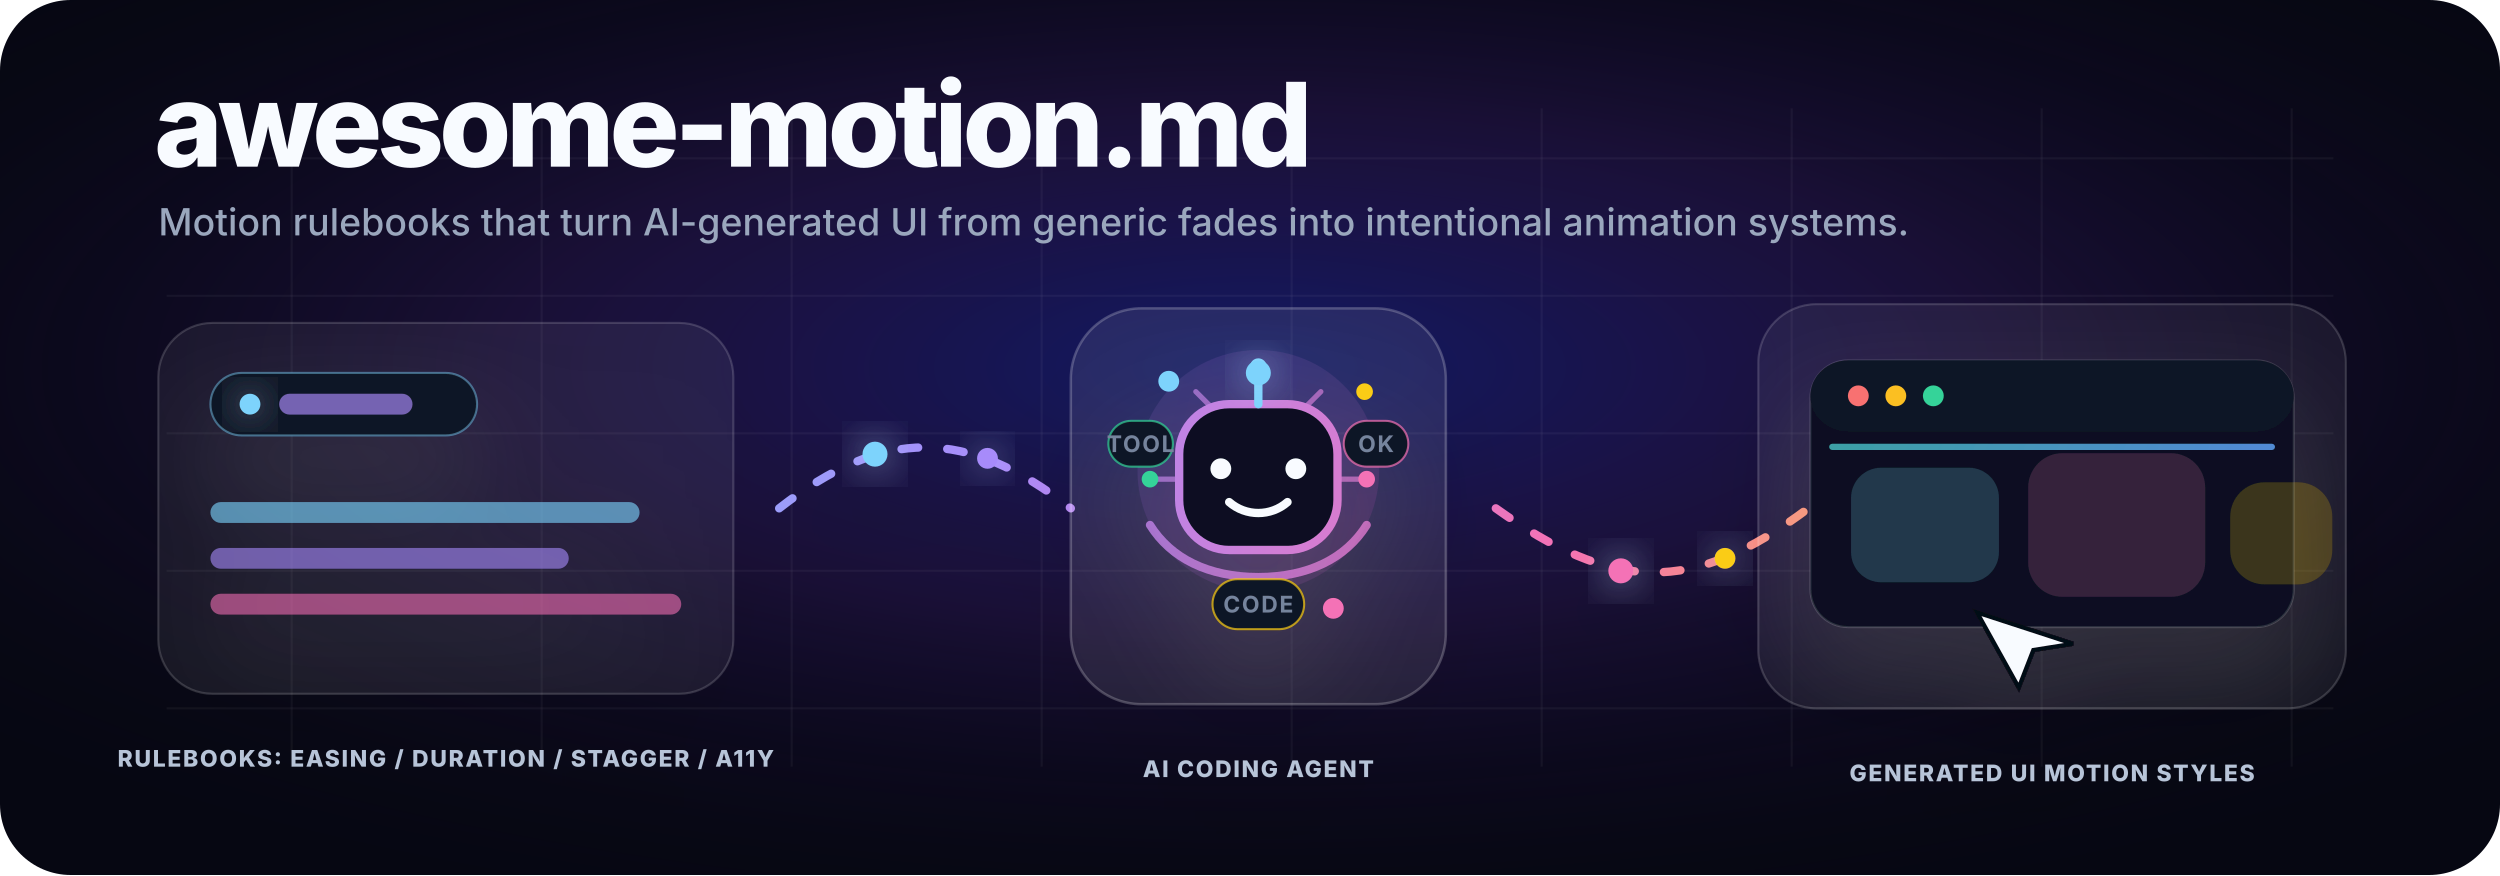
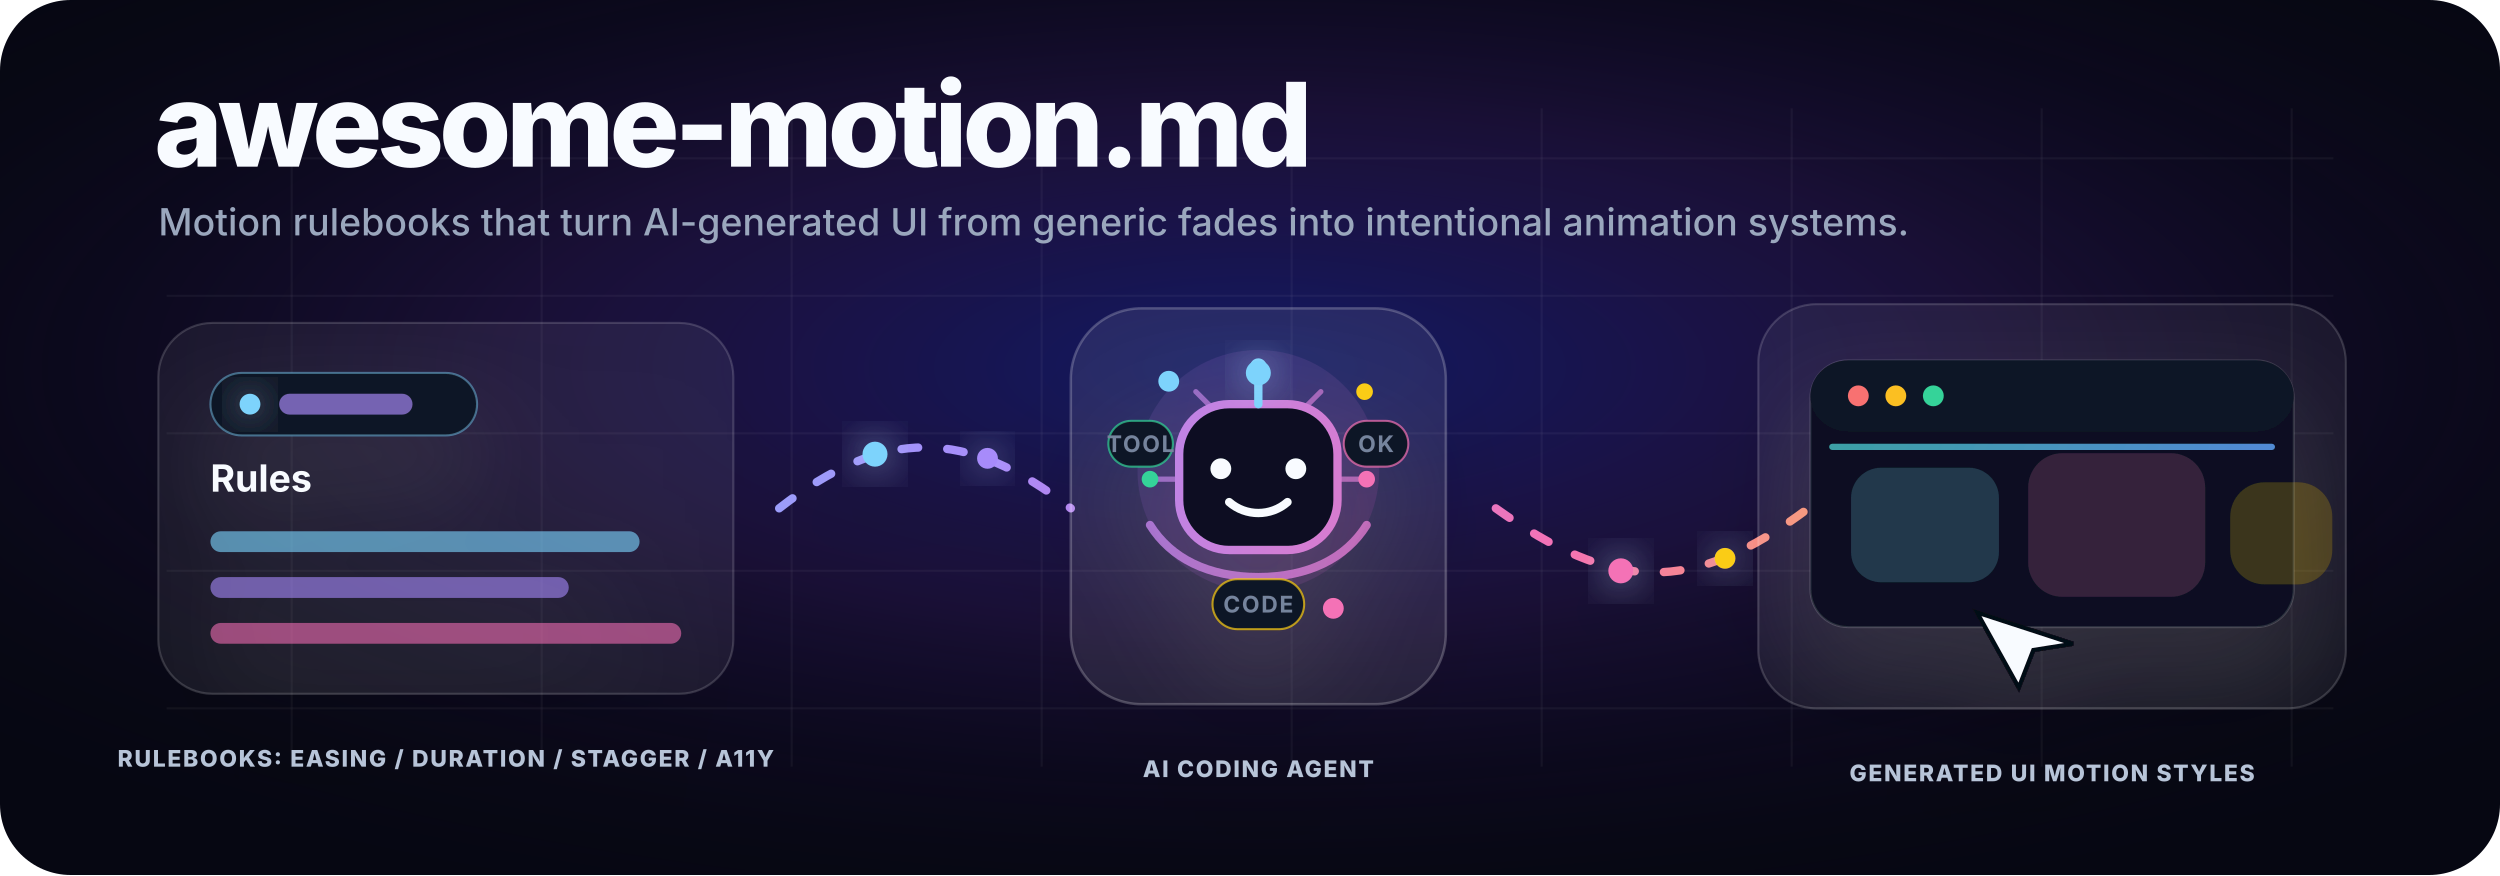
<svg xmlns="http://www.w3.org/2000/svg" width="1200" height="420" viewBox="0 0 1200 420" fill="none" role="img" aria-labelledby="title desc">
  <style>
    :root {
      color-scheme: dark;
    }

    svg {
      font-family: Inter, ui-sans-serif, system-ui, -apple-system, BlinkMacSystemFont, "Segoe UI", sans-serif;
      background: #060712;
    }

    .soft-grid {
      stroke: rgba(255,255,255,.06);
      stroke-width: 1;
    }

    .title {
      font-size: 56px;
      font-weight: 760;
      letter-spacing: -2.4px;
      fill: #f8fbff;
    }

    .subtitle {
      font-size: 18px;
      font-weight: 520;
      fill: #9aa7bd;
    }

    .label {
      font-size: 18px;
      font-weight: 720;
      fill: #f8fbff;
    }

    .caption {
      font-size: 11px;
      font-weight: 760;
      letter-spacing: .8px;
      fill: #b7c4d8;
      text-anchor: middle;
    }

    .tiny {
      font-size: 13px;
      font-weight: 650;
      letter-spacing: .5px;
      fill: #b7c4d8;
    }

    .micro {
      font-size: 11px;
      font-weight: 700;
      letter-spacing: .8px;
      fill: #75849d;
    }

    .panel {
      fill: rgba(255,255,255,.055);
      stroke: rgba(255,255,255,.16);
      stroke-width: 1;
    }

    .glass {
      fill: rgba(255,255,255,.08);
      stroke: rgba(255,255,255,.22);
      stroke-width: 1.2;
    }

    .token {
      fill: rgba(255,255,255,.08);
      stroke-width: 1;
    }

    .dot {
      filter: url(#glow);
    }

    .flow {
      stroke-dasharray: 8 14;
      animation: flow 1.7s linear infinite;
    }

    .rule-card {
      transform-box: fill-box;
      transform-origin: center;
      animation: card-breathe 3.2s cubic-bezier(.38,1.21,.22,1) infinite;
    }

    .agent-core {
      transform-box: fill-box;
      transform-origin: center;
      animation: core-pulse 2.4s cubic-bezier(.42,1.67,.21,.9) infinite;
    }

    .node-ring {
      transform-box: fill-box;
      transform-origin: center;
      animation: ring-spin 7.2s linear infinite;
    }

    .spark {
      transform-box: fill-box;
      transform-origin: center;
      animation: spark 2.4s cubic-bezier(.16,1,.3,1) infinite;
    }

    .spark.s2 { animation-delay: .32s; }
    .spark.s3 { animation-delay: .64s; }

    .ui-card {
      transform-box: fill-box;
      transform-origin: center;
      animation: ui-pop 3.6s cubic-bezier(.38,1.21,.22,1) infinite;
    }

    .ui-card.c2 { animation-delay: .18s; }
    .ui-card.c3 { animation-delay: .36s; }

    .scan {
      animation: scan 2.9s linear infinite;
    }

    .cursor {
      animation: cursor 3.6s cubic-bezier(.77,0,.175,1) infinite;
    }

    @keyframes flow {
      to { stroke-dashoffset: -44; }
    }

    @keyframes card-breathe {
      0%, 100% { transform: translateY(0) scale(1); }
      45% { transform: translateY(-7px) scale(1.015); }
    }

    @keyframes core-pulse {
      0%, 100% { transform: scale(1); opacity: .9; }
      40% { transform: scale(1.08); opacity: 1; }
    }

    @keyframes ring-spin {
      to { transform: rotate(360deg); }
    }

    @keyframes spark {
      0% { transform: scale(.5); opacity: 0; }
      22% { transform: scale(1.12); opacity: 1; }
      70%, 100% { transform: scale(.8) translateY(-10px); opacity: 0; }
    }

    @keyframes ui-pop {
      0%, 100% { transform: translateY(0) rotate(0deg); }
      42% { transform: translateY(-10px) rotate(-1.2deg); }
    }

    @keyframes scan {
      0% { transform: translateY(-58px); opacity: 0; }
      12%, 72% { opacity: .9; }
      100% { transform: translateY(156px); opacity: 0; }
    }

    @keyframes cursor {
      0%, 100% { transform: translate(0, 0); }
      35% { transform: translate(42px, -26px); }
      62% { transform: translate(95px, 13px); }
    }

    @media (prefers-reduced-motion: reduce) {
      .flow,
      .rule-card,
      .agent-core,
      .node-ring,
      .spark,
      .ui-card,
      .scan,
      .cursor {
        animation: none !important;
      }
    }
  </style>
  <defs>
    <radialGradient id="bg" cx="50%" cy="42%" r="68%">
      <stop offset="0%" stop-color="#243BFF" stop-opacity=".34" />
      <stop offset="44%" stop-color="#7C3AED" stop-opacity=".16" />
      <stop offset="100%" stop-color="#060712" stop-opacity="0" />
    </radialGradient>
    <linearGradient id="brand" x1="139" y1="108" x2="1032" y2="342" gradientUnits="userSpaceOnUse">
      <stop stop-color="#7DD3FC" />
      <stop offset=".38" stop-color="#A78BFA" />
      <stop offset=".68" stop-color="#F472B6" />
      <stop offset="1" stop-color="#FACC15" />
    </linearGradient>
    <linearGradient id="green" x1="750" y1="164" x2="1042" y2="298" gradientUnits="userSpaceOnUse">
      <stop stop-color="#34D399" />
      <stop offset="1" stop-color="#60A5FA" />
    </linearGradient>
    <filter id="glow" x="-80%" y="-80%" width="260%" height="260%">
      <feGaussianBlur stdDeviation="10" result="blur" />
      <feColorMatrix in="blur" type="matrix" values="0 0 0 0 0.51 0 0 0 0 0.7 0 0 0 0 1 0 0 0 .9 0" />
      <feBlend in="SourceGraphic" />
    </filter>
    <filter id="shadow" x="-20%" y="-25%" width="140%" height="160%">
      <feDropShadow dx="0" dy="24" stdDeviation="22" flood-color="#000" flood-opacity=".34" />
    </filter>
  </defs>
  <rect width="1200" height="420" rx="34" fill="#060712" />
  <rect width="1200" height="420" rx="34" fill="url(#bg)" />
  <g opacity=".7">
    <path class="soft-grid" d="M80 76H1120M80 142H1120M80 208H1120M80 274H1120M80 340H1120" />
    <path class="soft-grid" d="M140 52V368M260 52V368M380 52V368M500 52V368M620 52V368M740 52V368M860 52V368M980 52V368M1100 52V368" />
  </g>
  <text x="74" y="80" class="title">awesome-motion.md</text>
  <text x="76" y="113" class="subtitle">Motion rulebooks that turn AI-generated UI from generic fades into intentional animation systems.</text>
  <g filter="url(#shadow)">
    <g class="rule-card">
      <rect x="76" y="155" width="276" height="178" rx="26" class="panel" />
      <rect x="101" y="179" width="128" height="30" rx="15" fill="#111827" stroke="#7DD3FC" stroke-opacity=".45" />
      <circle cx="120" cy="194" r="5" fill="#7DD3FC" class="dot" />
      <rect x="134" y="189" width="64" height="10" rx="5" fill="#A78BFA" opacity=".66" />
-       <rect x="101" y="241" width="206" height="10" rx="5" fill="#7DD3FC" opacity=".62" />
-       <rect x="101" y="263" width="172" height="10" rx="5" fill="#A78BFA" opacity=".6" />
-       <rect x="101" y="285" width="226" height="10" rx="5" fill="#F472B6" opacity=".58" />
+       <text x="101" y="236" class="label">Rules</text>
+       <rect x="101" y="255" width="206" height="10" rx="5" fill="#7DD3FC" opacity=".62" />
+       <rect x="101" y="277" width="172" height="10" rx="5" fill="#A78BFA" opacity=".6" />
+       <rect x="101" y="299" width="226" height="10" rx="5" fill="#F472B6" opacity=".58" />
    </g>
    <text x="214" y="368" class="caption">RULEBOOKS: EASING / DURATION / STAGGER / A11Y</text>
    <path d="M374 244C424 205 464 205 514 244" stroke="url(#brand)" stroke-width="4" stroke-linecap="round" class="flow" />
    <circle cx="420" cy="218" r="6" fill="#7DD3FC" class="dot" />
    <circle cx="474" cy="220" r="5" fill="#A78BFA" class="dot" />
    <g>
      <rect x="514" y="148" width="180" height="190" rx="34" class="glass" />
      <circle cx="604" cy="226" r="58" fill="url(#brand)" opacity=".12" class="agent-core" />
      <g class="node-ring">
        <path d="M604 176V194M552 230H570M638 230H656M574 188L586 200M634 188L622 200" stroke="url(#brand)" stroke-width="2.5" stroke-linecap="round" opacity=".7" />
        <circle cx="604" cy="176" r="4" fill="#7DD3FC" />
        <circle cx="552" cy="230" r="4" fill="#34D399" />
        <circle cx="656" cy="230" r="4" fill="#F472B6" />
      </g>
      <rect x="566" y="194" width="76" height="70" rx="24" fill="#0A1020" stroke="url(#brand)" stroke-width="4" />
      <path d="M604 184V194" stroke="#7DD3FC" stroke-width="4" stroke-linecap="round" />
      <circle cx="604" cy="179" r="6" fill="#7DD3FC" class="dot" />
      <circle cx="586" cy="225" r="5" fill="#F8FBFF" />
      <circle cx="622" cy="225" r="5" fill="#F8FBFF" />
      <path d="M590 241C598 248 610 248 618 241" stroke="#F8FBFF" stroke-width="4" stroke-linecap="round" />
      <path d="M552 252C562 268 580 277 604 277C628 277 646 268 656 252" stroke="url(#brand)" stroke-width="4" stroke-linecap="round" opacity=".82" />
      <rect x="532" y="202" width="31" height="22" rx="11" fill="#111827" stroke="#34D399" stroke-opacity=".7" />
      <text x="547.5" y="217" class="micro" text-anchor="middle">TOOL</text>
      <rect x="645" y="202" width="31" height="22" rx="11" fill="#111827" stroke="#F472B6" stroke-opacity=".7" />
      <text x="660.5" y="217" class="micro" text-anchor="middle">OK</text>
      <rect x="582" y="278" width="44" height="24" rx="12" fill="#111827" stroke="#FACC15" stroke-opacity=".7" />
      <text x="604" y="294" class="micro" text-anchor="middle">CODE</text>
      <circle cx="561" cy="183" r="5" fill="#7DD3FC" class="spark s1" />
      <circle cx="655" cy="188" r="4" fill="#FACC15" class="spark s2" />
      <circle cx="640" cy="292" r="5" fill="#F472B6" class="spark s3" />
    </g>
    <text x="604" y="373" class="caption">AI CODING AGENT</text>
    <path d="M718 244C774 284 812 286 868 244" stroke="url(#brand)" stroke-width="4" stroke-linecap="round" class="flow" />
    <circle cx="778" cy="274" r="6" fill="#F472B6" class="dot" />
    <circle cx="828" cy="268" r="5" fill="#FACC15" class="dot" />
    <g>
      <rect x="844" y="146" width="282" height="194" rx="28" class="panel" />
      <rect x="869" y="173" width="232" height="128" rx="18" fill="#0A1020" stroke="rgba(255,255,255,.14)" />
      <rect x="869" y="173" width="232" height="34" rx="18" fill="#111827" />
      <circle cx="892" cy="190" r="5" fill="#F87171" />
      <circle cx="910" cy="190" r="5" fill="#FBBF24" />
      <circle cx="928" cy="190" r="5" fill="#34D399" />
      <rect x="889" y="225" width="70" height="54" rx="14" fill="#7DD3FC" opacity=".2" stroke="#7DD3FC" class="ui-card c1" />
      <rect x="974" y="218" width="84" height="68" rx="16" fill="#F472B6" opacity=".18" stroke="#F472B6" class="ui-card c2" />
      <rect x="1071" y="232" width="48" height="48" rx="16" fill="#FACC15" opacity=".2" stroke="#FACC15" class="ui-card c3" />
      <rect x="878" y="213" width="214" height="3" rx="1.5" fill="url(#green)" class="scan" opacity=".82" />
      <path class="cursor" d="M949 294L969 330L976 312L995 309L949 294Z" fill="#F8FBFF" stroke="#060712" stroke-width="2" />
    </g>
    <text x="985" y="375" class="caption">GENERATED UI MOTION STYLES</text>
  </g>
</svg>
